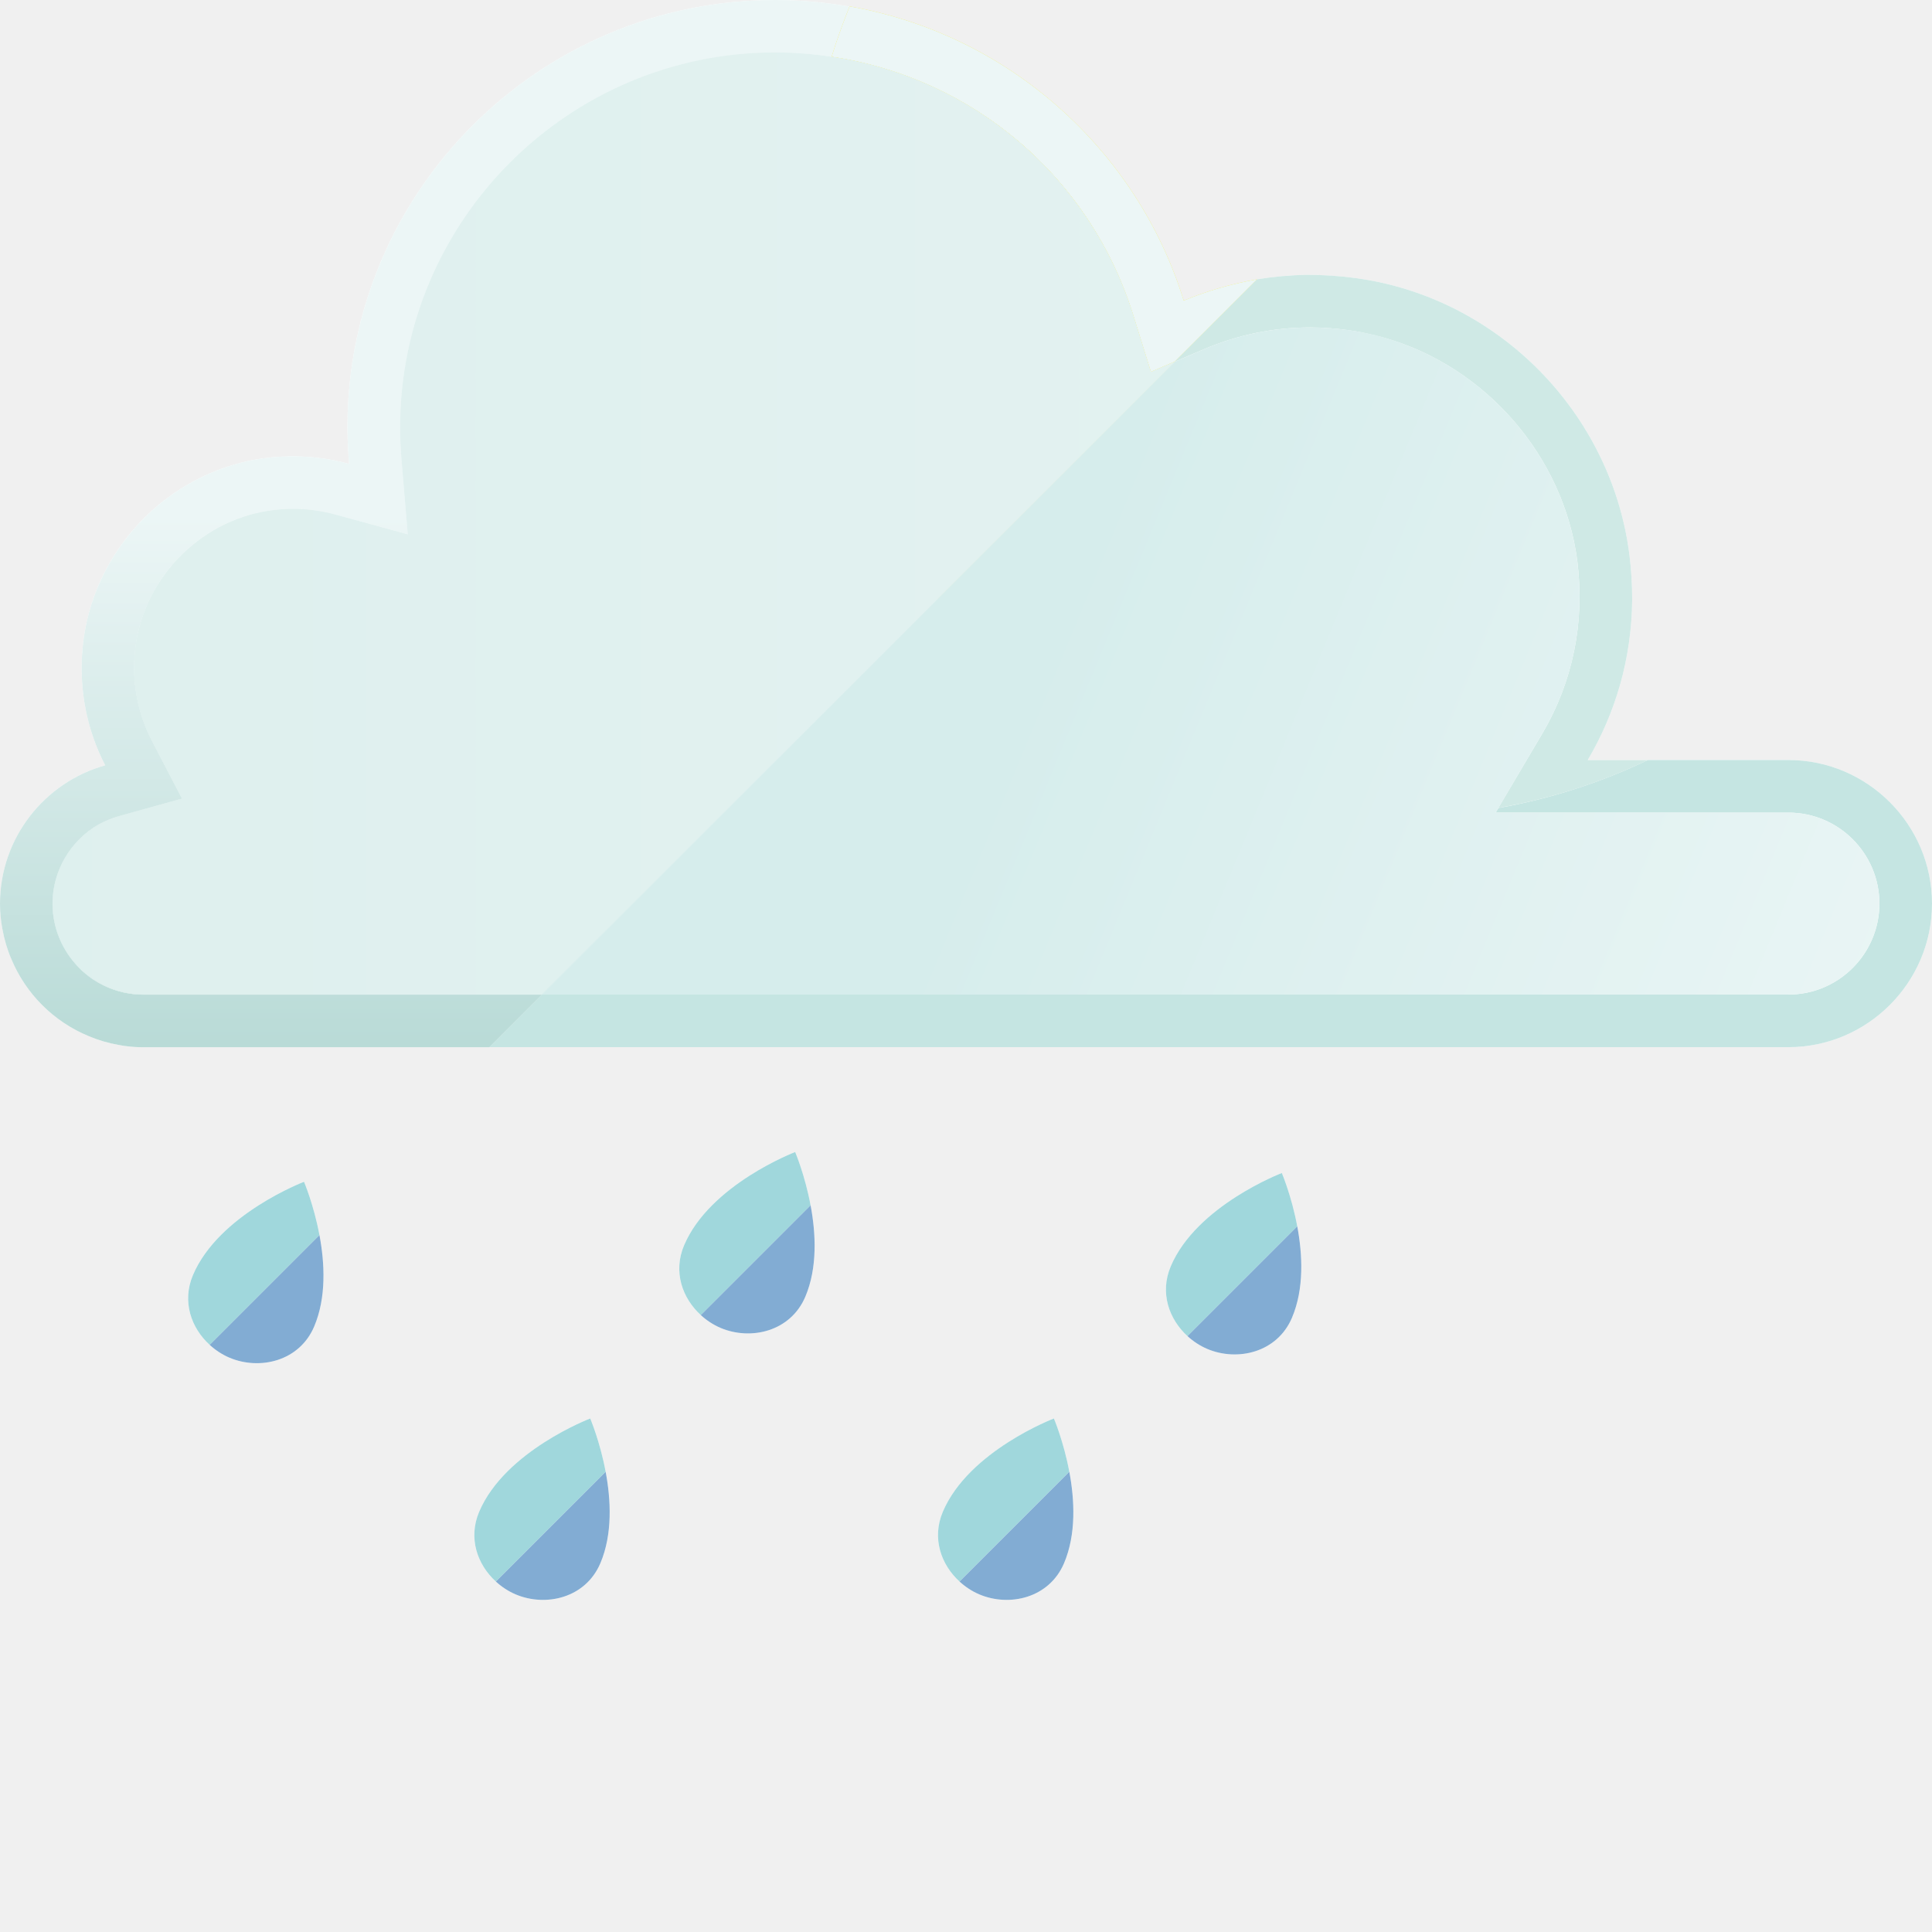
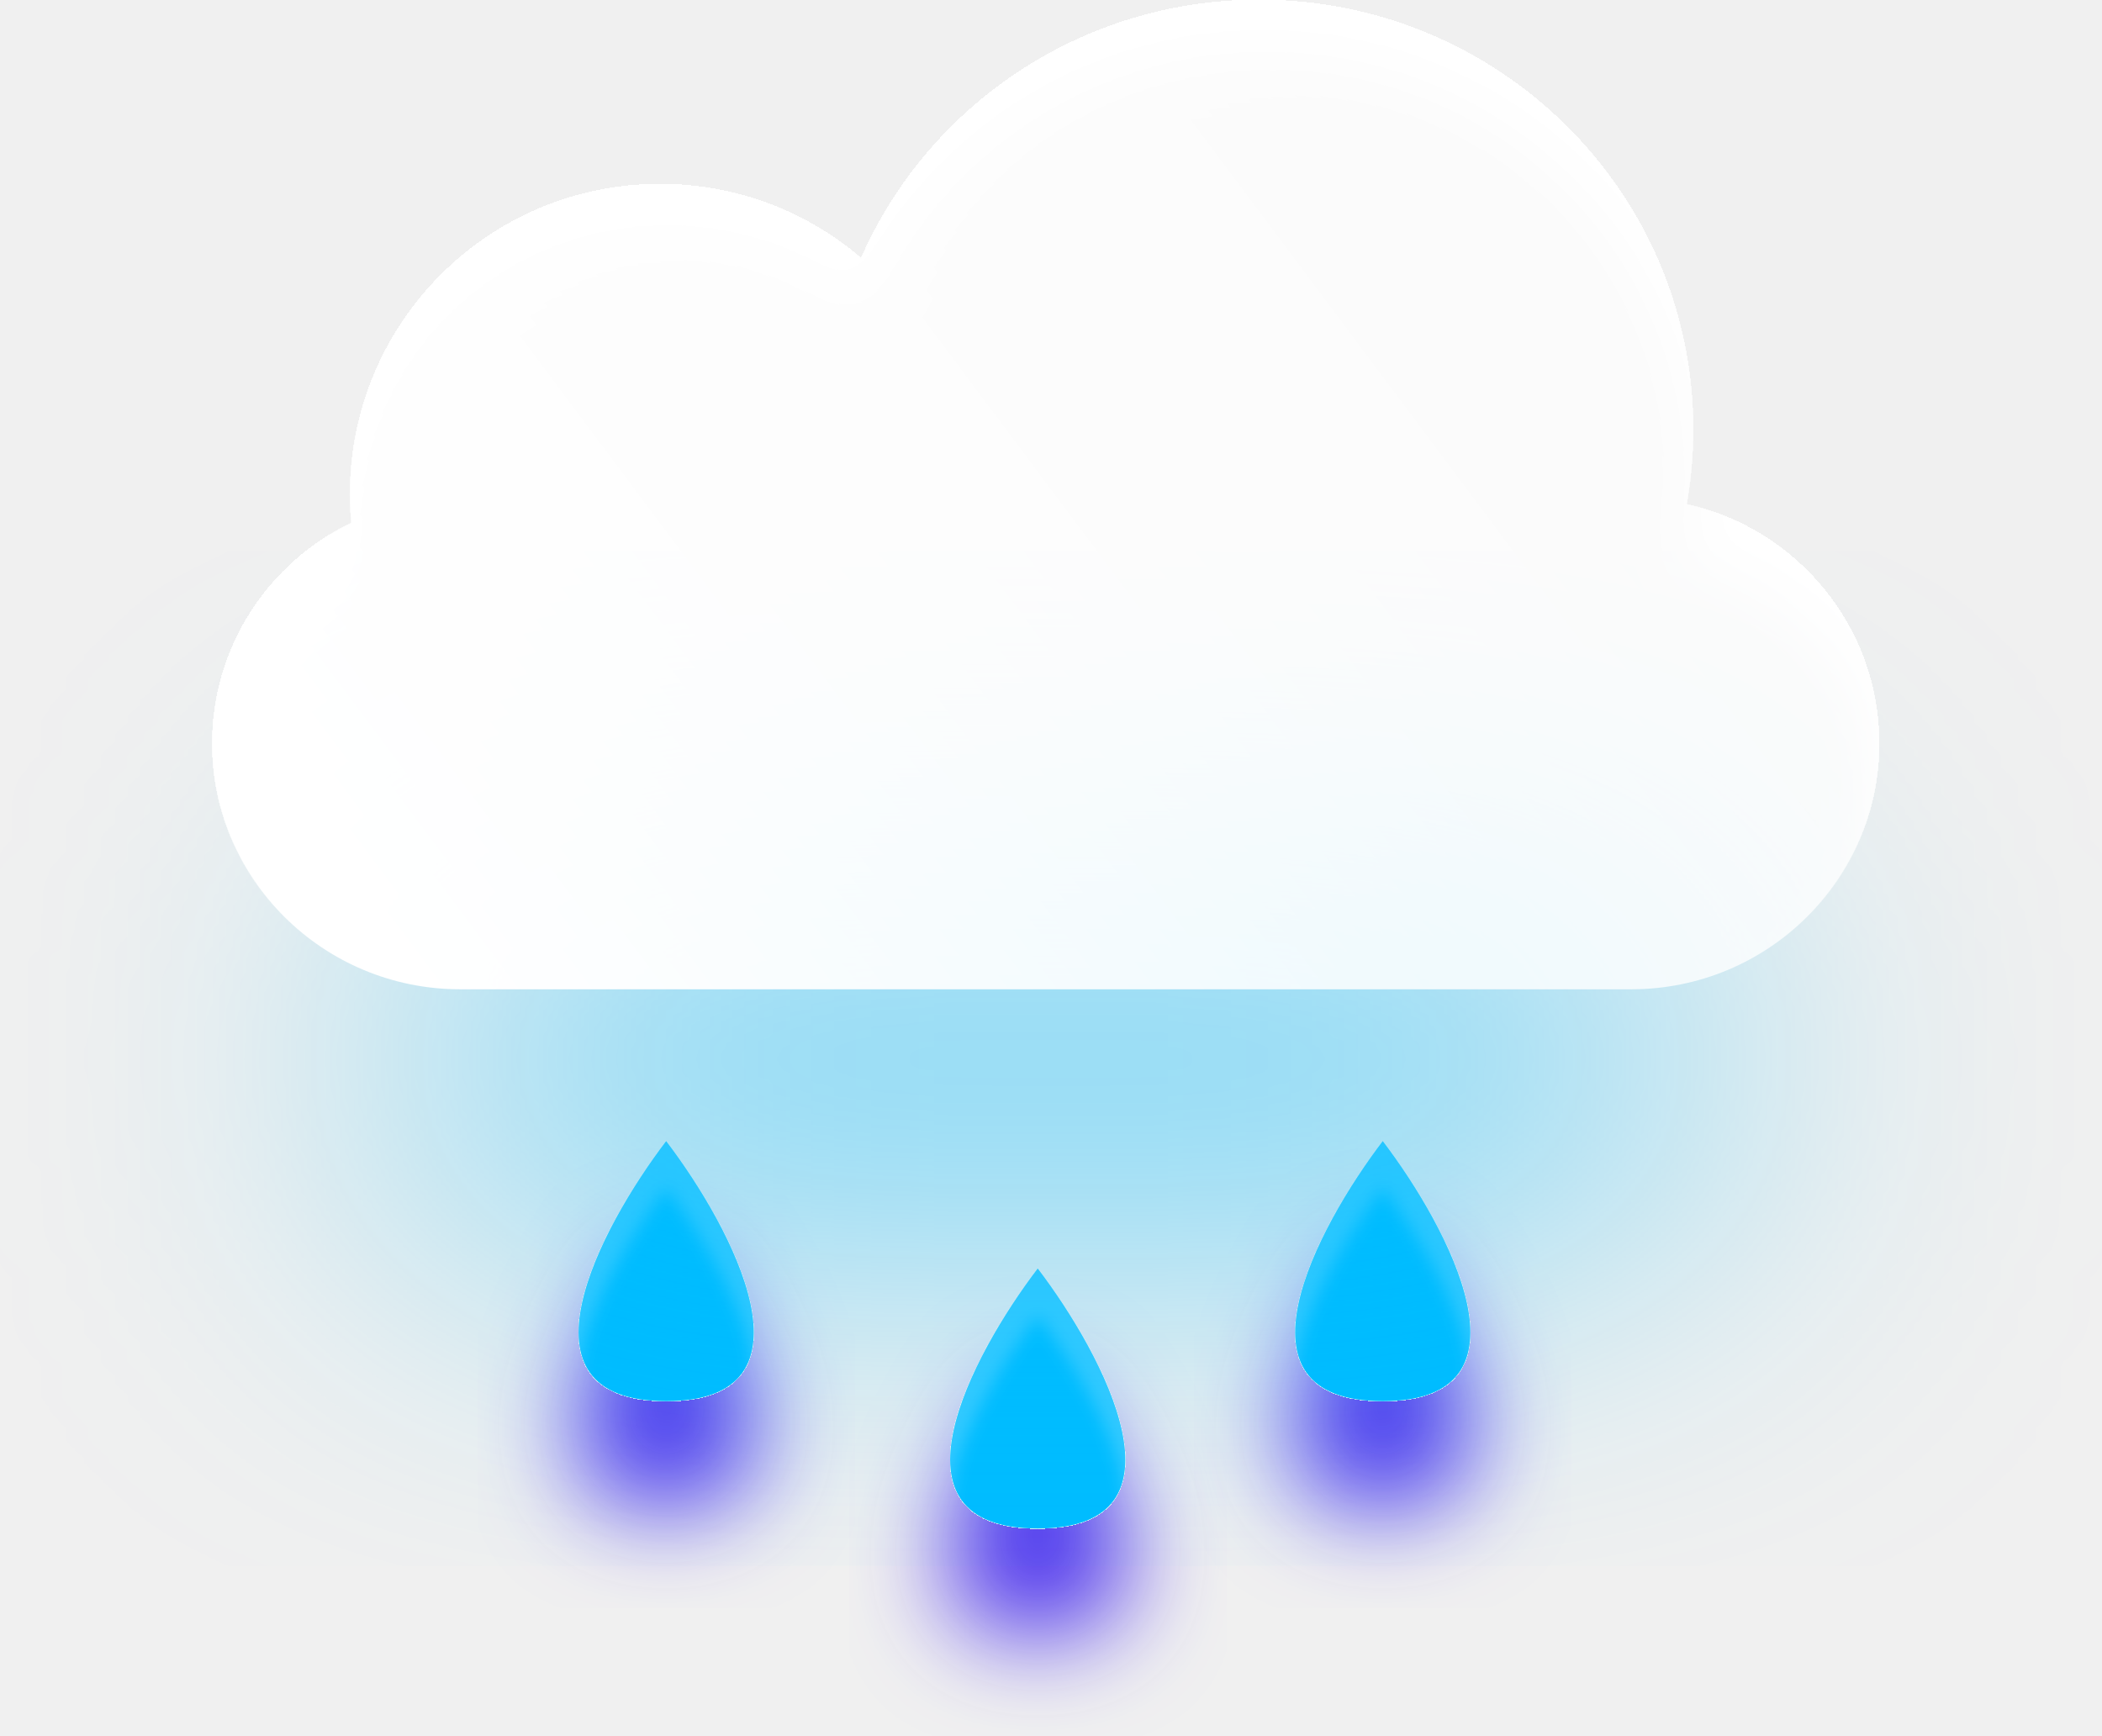
- <svg xmlns="http://www.w3.org/2000/svg" height="64px" width="64px" version="1.1" id="_x36_" viewBox="0 0 512 512" xml:space="preserve" fill="#000000">
-   <g id="SVGRepo_bgCarrier" stroke-width="0" />
-   <g id="SVGRepo_tracerCarrier" stroke-linecap="round" stroke-linejoin="round" />
-   <g id="SVGRepo_iconCarrier">
-     <g>
-       <g>
-         <path style="fill:#FFFFFF;" d="M473.951,201.412h-37.236c-0.009,0.004-0.018,0.008-0.027,0.012h-15.927 c7.388-12.476,11.64-26.903,11.778-42.445c0-3.833-0.209-7.736-0.697-11.709c-4.669-37.706-34.639-68.303-72.275-73.53 c-4.461-0.627-8.852-0.906-13.173-0.906c-4.461,0.069-8.921,0.488-13.242,1.185c-6.761,1.185-13.312,3.067-19.446,5.645 c-12.406-40.076-46.488-70.603-88.585-77.991v0.07C218.779,0.627,212.158,0,205.467,0C142.879,0,92.07,50.739,92.07,113.327 c0,3.206,0.209,6.412,0.418,9.618c-7.248-2.021-15.194-2.579-23.348-1.394c-25.161,3.833-44.955,24.882-47.255,50.182 c-1.046,11.291,1.254,21.954,5.994,31.085C11.849,207.279,0,222.055,0,239.479c0,2.3,0.209,4.531,0.627,6.691 c0.488,2.718,1.254,5.366,2.3,7.806c3.833,9.339,11.291,16.797,20.63,20.63c2.44,1.046,5.088,1.812,7.806,2.3 c2.161,0.418,4.391,0.628,6.691,0.628h91.652l0.024-0.024h344.22c20.927,0,38.049-17.122,38.049-38.049 S494.878,201.412,473.951,201.412z M371.472,91.044c0.263,0.095,0.523,0.191,0.785,0.29 C371.996,91.235,371.734,91.14,371.472,91.044z M380.893,95.277c0.303,0.164,0.595,0.341,0.895,0.51 C381.489,95.618,381.195,95.441,380.893,95.277z M389.776,100.951c0.126,0.095,0.242,0.2,0.368,0.296 C390.018,101.151,389.902,101.045,389.776,100.951z M397.09,214.134l0.02-0.035c5.265-0.923,10.406-2.196,15.477-3.641 C407.512,211.912,402.364,213.196,397.09,214.134z M406.877,197.523l1.877-3.187c0.818-1.387,1.55-2.808,2.267-4.234 c-0.712,1.419-1.437,2.833-2.247,4.214L406.877,197.523z M418.044,149.012c0.666,5.472,0.684,10.888,0.162,16.202 c0.519-5.319,0.494-10.737-0.182-16.201c-0.234-1.902-0.555-3.783-0.946-5.641c0.015,0.07,0.045,0.135,0.059,0.204 C417.486,145.318,417.834,147.2,418.044,149.012z M411.552,189.107c0.038-0.079,0.066-0.162,0.104-0.241 C411.619,188.945,411.59,189.028,411.552,189.107z M409.583,123.612c0.22,0.392,0.433,0.785,0.645,1.181 C410.016,124.397,409.802,124.003,409.583,123.612z M414.051,133.141c0.149,0.392,0.273,0.791,0.414,1.186 C414.324,133.932,414.199,133.532,414.051,133.141z M404.609,115.906c-0.231-0.311-0.476-0.611-0.712-0.919 C404.134,115.295,404.377,115.594,404.609,115.906z M397.717,107.86c-0.111-0.111-0.231-0.212-0.342-0.322 C397.486,107.648,397.606,107.748,397.717,107.86z M347.231,86.773c3.222,0,6.562,0.265,9.798,0.702 c-3.264-0.432-6.558-0.69-9.805-0.69c-6.734,0-13.312,0.984-19.676,2.81C333.902,87.77,340.475,86.773,347.231,86.773z M311.337,95.834l7.876-3.345c1.688-0.718,3.414-1.308,5.141-1.893c-1.733,0.588-3.465,1.18-5.159,1.904l-7.842,3.354l-6.37,2.724 l-2.266-7.305l2.277,7.279L311.337,95.834z M219.461,14.933c-1.194-0.168-2.403-0.285-3.608-0.413 c0.275,0.029,0.561,0.016,0.836,0.047C217.63,14.671,218.539,14.799,219.461,14.933z M88.047,136.193 c-1.224-0.31-2.459-0.553-3.701-0.753c0.577,0.091,1.154,0.144,1.731,0.259C86.717,135.848,87.386,136.02,88.047,136.193z M82.618,135.182c-1.388-0.165-2.781-0.256-4.175-0.281C79.834,134.924,81.226,135.018,82.618,135.182z M70.161,135.598 c-1.808,0.325-3.59,0.729-5.313,1.285C66.571,136.329,68.352,135.924,70.161,135.598z M51.237,144.359 c-1.358,1.107-2.681,2.256-3.893,3.519c0.706-0.758,1.452-1.516,2.211-2.211C50.085,145.192,50.685,144.807,51.237,144.359z M62.487,137.813c-1.268,0.498-2.532,1.001-3.739,1.617C59.957,138.815,61.217,138.31,62.487,137.813z M56.522,140.704 c-1.179,0.696-2.338,1.419-3.442,2.223C54.188,142.124,55.341,141.398,56.522,140.704z M39.947,158.478 c0.732-1.471,1.534-2.902,2.422-4.288C41.473,155.566,40.679,157.004,39.947,158.478z M46.805,148.454 c-1.21,1.309-2.304,2.72-3.344,4.171c0.455-0.645,0.863-1.322,1.354-1.939C45.479,149.901,46.142,149.179,46.805,148.454z M26.841,218.215c-0.655,0.347-1.309,0.695-1.924,1.098c0.408-0.269,0.794-0.568,1.22-0.813 C26.351,218.384,26.621,218.326,26.841,218.215z M24.17,219.81c-0.774,0.548-1.501,1.151-2.202,1.781 C22.668,220.959,23.397,220.362,24.17,219.81z M21.311,222.165c-0.836,0.809-1.614,1.674-2.324,2.592 C19.695,223.837,20.477,222.976,21.311,222.165z M14.043,237.965c0.042-0.657,0.07-1.314,0.165-1.959 C14.113,236.65,14.084,237.309,14.043,237.965z M14.578,234.205c0.129-0.571,0.262-1.137,0.432-1.693 C14.84,233.067,14.708,233.635,14.578,234.205z M15.601,230.819c0.221-0.569,0.468-1.121,0.73-1.67 C16.068,229.697,15.822,230.251,15.601,230.819z M17.081,227.661c0.373-0.66,0.796-1.285,1.229-1.907 C17.876,226.375,17.454,227.002,17.081,227.661z M21.51,256.933c2.004,1.895,4.31,3.467,6.869,4.591 c-1.337-0.584-2.635-1.242-3.845-2.042C23.466,258.711,22.448,257.847,21.51,256.933z M29.156,261.829 c1.124,0.448,2.29,0.81,3.49,1.086C31.445,262.637,30.282,262.277,29.156,261.829z M33.503,263.113 c1.47,0.281,2.978,0.458,4.529,0.458h105.604l-0.024,0.024H38.055C36.488,263.595,34.98,263.397,33.503,263.113z" />
-         <path style="fill:#FFFFFF;" d="M80.569,313.185c0,0-22.594,8.593-29.435,24.729c-2.976,7.019-0.451,14.03,4.431,18.489 c1.546,1.412,3.318,2.582,5.24,3.397c7.995,3.39,18.536,0.978,22.455-8.264c3.275-7.724,2.787-16.822,1.4-24.228 C83.149,319.241,80.569,313.185,80.569,313.185z" />
-         <path style="fill:#FFFFFF;" d="M156.415,375.912c0,0-22.594,8.593-29.435,24.729c-2.976,7.019-0.451,14.03,4.431,18.489 c1.546,1.412,3.318,2.582,5.24,3.397c7.995,3.39,18.536,0.978,22.455-8.264c3.275-7.724,2.787-16.821,1.4-24.228 C158.995,381.969,156.415,375.912,156.415,375.912z" />
-         <path style="fill:#FFFFFF;" d="M210.726,305.296c0,0-22.594,8.593-29.435,24.729c-2.976,7.019-0.451,14.03,4.431,18.489 c1.546,1.412,3.318,2.582,5.24,3.397c7.995,3.39,18.536,0.978,22.455-8.264c3.275-7.724,2.787-16.822,1.4-24.228 C213.305,311.352,210.726,305.296,210.726,305.296z" />
-         <path style="fill:#FFFFFF;" d="M279.292,375.912c0,0-22.594,8.593-29.435,24.729c-2.976,7.019-0.451,14.03,4.431,18.489 c1.546,1.412,3.318,2.582,5.24,3.397c7.995,3.39,18.536,0.978,22.455-8.264c3.275-7.724,2.787-16.821,1.4-24.228 C281.872,381.969,279.292,375.912,279.292,375.912z" />
-         <path style="fill:#FFFFFF;" d="M339.697,310.862c0,0-22.594,8.593-29.435,24.729c-2.976,7.019-0.451,14.03,4.431,18.489 c1.546,1.412,3.318,2.582,5.241,3.397c7.995,3.39,18.536,0.978,22.455-8.264c3.275-7.724,2.787-16.822,1.4-24.228 C342.276,316.918,339.697,310.862,339.697,310.862z" />
-       </g>
-       <g>
-         <linearGradient id="SVGID_1_" gradientUnits="userSpaceOnUse" x1="112.561" y1="348.711" x2="112.561" y2="136.453">
-           <stop offset="0" style="stop-color:#9FCDC7" />
-           <stop offset="1" style="stop-color:#ECF6F6" />
-         </linearGradient>
-         <path style="fill:url(#SVGID_1_);" d="M225.122,1.742c-1.742,4.391-3.346,8.782-4.74,13.312c-1.254-0.209-2.439-0.348-3.694-0.488 c-3.694-0.418-7.388-0.627-11.221-0.627c-54.852,0-99.388,44.537-99.388,99.388c0,2.857,0.07,5.646,0.348,8.433l1.673,19.864 l-19.236-5.227c-0.906-0.279-1.882-0.488-2.788-0.697c-2.788-0.557-5.576-0.836-8.364-0.836c-2.161,0-4.321,0.14-6.482,0.488 c-8.224,1.255-15.682,4.949-21.676,10.315c-0.837,0.767-1.673,1.603-2.44,2.44c-0.767,0.836-1.533,1.673-2.3,2.579 c-2.161,2.718-3.972,5.715-5.436,8.852c-1.952,4.182-3.206,8.712-3.624,13.452c-0.767,8.154,0.836,16.239,4.53,23.348 l7.946,15.264v0.07l-16.588,4.6c-1.952,0.558-3.834,1.324-5.506,2.23c-7.388,4.251-12.197,12.197-12.197,20.979 c0,6.621,2.718,12.615,7.04,17.006c1.046,1.115,2.3,2.091,3.555,2.997c3.903,2.579,8.503,4.112,13.521,4.112h105.591 l-13.939,13.939H38.055c-2.3,0-4.53-0.209-6.691-0.628c-2.718-0.488-5.366-1.255-7.806-2.3 c-9.339-3.833-16.797-11.291-20.63-20.63c-1.046-2.44-1.812-5.088-2.3-7.806C0.209,244.01,0,241.779,0,239.479 c0-17.424,11.849-32.2,27.879-36.661c-4.739-9.13-7.039-19.794-5.994-31.085c2.3-25.3,22.094-46.349,47.255-50.182 c8.154-1.185,16.1-0.627,23.348,1.394c-0.209-3.206-0.418-6.412-0.418-9.618C92.07,50.739,142.879,0,205.467,0 C212.158,0,218.779,0.627,225.122,1.742z" />
-         <path style="fill:#EFE748;" d="M333.152,74.018l-21.815,21.815l-6.343,2.718l-4.6-14.706 c-11.43-37.009-42.655-63.215-80.012-68.791c1.394-4.53,2.997-8.921,4.74-13.312v-0.07c42.097,7.388,76.179,37.915,88.585,77.991 C319.84,77.085,326.392,75.203,333.152,74.018z" />
-         <linearGradient id="SVGID_2_" gradientUnits="userSpaceOnUse" x1="276.767" y1="348.666" x2="276.767" y2="136.391">
-           <stop offset="0" style="stop-color:#9FCDC7" />
-           <stop offset="1" style="stop-color:#ECF6F6" />
-         </linearGradient>
-         <path style="fill:url(#SVGID_2_);" d="M333.152,74.018l-21.815,21.815l-6.343,2.718l-4.6-14.706 c-11.43-37.009-42.655-63.215-80.012-68.791c1.394-4.53,2.997-8.921,4.74-13.312v-0.07c42.097,7.388,76.179,37.915,88.585,77.991 C319.84,77.085,326.392,75.203,333.152,74.018z" />
-         <linearGradient id="SVGID_3_" gradientUnits="userSpaceOnUse" x1="131.245" y1="348.692" x2="131.245" y2="136.417">
-           <stop offset="0" style="stop-color:#9FCDC7" />
-           <stop offset="1" style="stop-color:#ECF6F6" />
-         </linearGradient>
-         <path style="fill:url(#SVGID_3_);" d="M213.913,70.725c-1.23-19.473,1.162-38.219,6.489-55.685 c-4.894-0.732-9.884-1.147-14.961-1.147c-54.812,0-99.4,44.595-99.4,99.407c0,2.845,0.129,5.66,0.361,8.443l1.668,19.871 l-19.235-5.261c-3.648-0.997-7.405-1.504-11.156-1.504c-2.137,0-4.309,0.167-6.446,0.49c-18.84,2.855-33.773,18.697-35.502,37.666 c-0.749,8.13,0.83,16.209,4.547,23.366l7.929,15.26l-16.567,4.601c-10.434,2.896-17.724,12.449-17.724,23.23 c0,13.293,10.815,24.108,24.115,24.108h105.604l104.938-104.937C228.728,134.219,216.005,103.831,213.913,70.725z" />
-         <path style="fill:#EFE748;" d="M213.913,70.725c2.092,33.106,14.814,63.494,34.661,87.908l62.779-62.78l-6.369,2.724 l-4.581-14.766c-11.465-36.978-42.638-63.187-80.001-68.771C215.075,32.506,212.683,51.252,213.913,70.725z" />
-         <linearGradient id="SVGID_4_" gradientUnits="userSpaceOnUse" x1="262.475" y1="348.692" x2="262.475" y2="136.418">
-           <stop offset="0" style="stop-color:#9FCDC7" />
-           <stop offset="1" style="stop-color:#ECF6F6" />
-         </linearGradient>
-         <path style="fill:url(#SVGID_4_);" d="M213.913,70.725c2.092,33.106,14.814,63.494,34.661,87.908l62.779-62.78l-6.369,2.724 l-4.581-14.766c-11.465-36.978-42.638-63.187-80.001-68.771C215.075,32.506,212.683,51.252,213.913,70.725z" />
-         <linearGradient id="SVGID_5_" gradientUnits="userSpaceOnUse" x1="-593.63" y1="138.732" x2="1005.671" y2="138.732">
-           <stop offset="0" style="stop-color:#D6ECE9" />
-           <stop offset="1" style="stop-color:#ECF6F6" />
-         </linearGradient>
-         <path style="fill:url(#SVGID_5_);" d="M304.984,98.578l-4.581-14.766c-11.464-36.978-42.638-63.187-80.002-68.771 c-4.894-0.732-9.884-1.147-14.961-1.147c-54.811,0-99.4,44.595-99.4,99.407c0,2.845,0.129,5.66,0.361,8.443l1.668,19.871 l-19.235-5.261c-3.648-0.997-7.405-1.504-11.156-1.504c-2.137,0-4.308,0.167-6.446,0.49c-18.84,2.855-33.773,18.697-35.502,37.666 c-0.749,8.13,0.83,16.209,4.547,23.366l7.929,15.26l-16.567,4.601c-10.434,2.896-17.724,12.449-17.724,23.23 c0,13.293,10.815,24.108,24.115,24.108h105.604l104.938-104.937l62.779-62.78L304.984,98.578z" />
-         <path style="fill:#C5E5E2;" d="M512,239.461c0-20.927-17.122-38.049-38.049-38.049h-37.236 c-12.395,5.918-25.686,10.243-39.625,12.722l-0.717,1.217h77.58c13.293,0,24.108,10.815,24.108,24.112 c0,13.293-10.815,24.108-24.108,24.108H143.636l-13.939,13.939h344.254C494.878,277.51,512,260.388,512,239.461z" />
-         <g>
-           <path style="fill:#CFE9E5;" d="M408.774,194.316c8.015-13.661,11.221-29.273,9.27-45.303c-0.209-1.812-0.558-3.694-0.906-5.437 c-5.715-27.391-27.879-49.694-55.27-55.27c-1.394-0.348-2.858-0.558-4.252-0.767c-3.415-0.488-6.97-0.766-10.385-0.766 c-9.757,0-19.167,1.951-28.018,5.715l-7.876,3.345l21.815-21.815c4.321-0.697,8.781-1.115,13.242-1.185 c4.321,0,8.712,0.279,13.173,0.906c37.636,5.227,67.606,35.824,72.276,73.53c0.488,3.973,0.697,7.876,0.697,11.709 c-0.139,15.542-4.391,29.97-11.779,42.445h15.961c-12.406,5.924-25.718,10.246-39.658,12.685L408.774,194.316z" />
-           <linearGradient id="SVGID_6_" gradientUnits="userSpaceOnUse" x1="271.127" y1="182.837" x2="527.88" y2="288.65">
-             <stop offset="0" style="stop-color:#D6EDEC" />
-             <stop offset="1" style="stop-color:#ECF6F6" />
-           </linearGradient>
-           <path style="fill:url(#SVGID_6_);" d="M473.953,215.351h-77.58l0.717-1.217l11.664-19.798 c8.045-13.647,11.251-29.318,9.27-45.324c-3.852-31.262-29.254-57.122-60.4-61.495c-3.458-0.487-6.956-0.732-10.4-0.732 c-9.726,0-19.16,1.923-28.029,5.714l-7.842,3.354l-62.779,62.78L143.636,263.571h330.317c13.293,0,24.108-10.815,24.108-24.108 C498.061,226.166,487.246,215.351,473.953,215.351z" />
-         </g>
-         <g>
-           <path style="fill:#A0D7DC;" d="M80.569,313.185c0,0-22.594,8.593-29.435,24.729c-2.976,7.019-0.451,14.03,4.431,18.489 l29.095-29.095C83.149,319.241,80.569,313.185,80.569,313.185z" />
-           <path style="fill:#82acd3;" d="M55.565,356.402c1.546,1.412,3.318,2.582,5.241,3.397c7.995,3.39,18.536,0.978,22.455-8.264 c3.275-7.724,2.787-16.821,1.399-24.228L55.565,356.402z" />
-         </g>
-         <g>
-           <path style="fill:#A0D7DC;" d="M156.415,375.912c0,0-22.594,8.593-29.435,24.729c-2.976,7.019-0.451,14.03,4.431,18.489 l29.095-29.095C158.995,381.969,156.415,375.912,156.415,375.912z" />
-           <path style="fill:#82acd3;" d="M131.411,419.13c1.546,1.412,3.318,2.582,5.24,3.397c7.995,3.39,18.536,0.978,22.455-8.264 c3.275-7.724,2.787-16.822,1.399-24.228L131.411,419.13z" />
-         </g>
-         <g>
-           <path style="fill:#A0D7DC;" d="M210.726,305.296c0,0-22.594,8.593-29.435,24.729c-2.976,7.019-0.451,14.03,4.431,18.489 l29.095-29.095C213.306,311.352,210.726,305.296,210.726,305.296z" />
-           <path style="fill:#82acd3;" d="M185.722,348.513c1.546,1.412,3.318,2.582,5.24,3.397c7.995,3.39,18.536,0.978,22.455-8.264 c3.275-7.724,2.787-16.822,1.4-24.228L185.722,348.513z" />
-         </g>
-         <g>
-           <path style="fill:#A0D7DC;" d="M279.292,375.912c0,0-22.594,8.593-29.435,24.729c-2.976,7.019-0.451,14.03,4.431,18.489 l29.095-29.095C281.872,381.969,279.292,375.912,279.292,375.912z" />
-           <path style="fill:#82acd3;" d="M254.288,419.13c1.546,1.412,3.318,2.582,5.24,3.397c7.995,3.39,18.536,0.978,22.455-8.264 c3.275-7.724,2.787-16.822,1.4-24.228L254.288,419.13z" />
-         </g>
-         <g>
-           <path style="fill:#A0D7DC;" d="M339.697,310.862c0,0-22.594,8.593-29.435,24.729c-2.976,7.019-0.451,14.03,4.431,18.489 l29.095-29.095C342.276,316.918,339.697,310.862,339.697,310.862z" />
-           <path style="fill:#82acd3;" d="M314.693,354.079c1.546,1.412,3.318,2.582,5.241,3.397c7.995,3.39,18.536,0.978,22.455-8.264 c3.275-7.724,2.787-16.822,1.399-24.228L314.693,354.079z" />
-         </g>
-       </g>
+ <svg xmlns="http://www.w3.org/2000/svg" width="396" height="327" viewBox="0 0 396 327" fill="none">
+   <g filter="url(#filter0_di_1_57)">
+     <path d="M125.5 215C113.049 231.333 95.617 264 125.5 264C155.383 264 137.951 231.333 125.5 215Z" fill="#00BCFF" />
+   </g>
+   <g filter="url(#filter1_di_1_57)">
+     <path d="M195.5 239C183.049 255.333 165.617 288 195.5 288C225.383 288 207.951 255.333 195.5 239Z" fill="#00BCFF" />
+   </g>
+   <g filter="url(#filter2_di_1_57)">
+     <path d="M260.5 215C248.049 231.333 230.617 264 260.5 264C290.383 264 272.951 231.333 260.5 215Z" fill="#00BCFF" />
+   </g>
+   <g filter="url(#filter3_f_1_57)">
+     <rect x="78" y="182" width="240" height="35" rx="17.5" fill="#00BCFF" />
+   </g>
+   <g filter="url(#filter4_b_1_57)">
+     <g filter="url(#filter5_i_1_57)">
+       <path d="M317.747 95.008C318.549 90.455 318.967 85.77 318.967 80.989C318.967 36.26 282.369 0 237.223 0C203.661 0 174.823 20.04 162.234 48.701C152.035 39.977 138.801 34.709 124.339 34.709C92.092 34.709 65.95 60.897 65.95 93.201C65.95 95 66.031 96.78 66.19 98.538C50.68 106.065 40 121.858 40 140.124C40 165.683 60.913 186.403 86.711 186.403H307.289C333.087 186.403 354 165.683 354 140.124C354 118.126 338.51 99.713 317.747 95.008Z" fill="url(#paint0_linear_1_57)" />
    </g>
  </g>
+   <defs>
+     <filter id="filter0_di_1_57" x="90" y="215" width="71" height="88" filterUnits="userSpaceOnUse" color-interpolation-filters="sRGB">
+       <feFlood flood-opacity="0" result="BackgroundImageFix" />
+       <feColorMatrix in="SourceAlpha" type="matrix" values="0 0 0 0 0 0 0 0 0 0 0 0 0 0 0 0 0 0 127 0" result="hardAlpha" />
+       <feOffset dy="20" />
+       <feGaussianBlur stdDeviation="9.5" />
+       <feComposite in2="hardAlpha" operator="out" />
+       <feColorMatrix type="matrix" values="0 0 0 0 0.284 0 0 0 0 0.179 0 0 0 0 0.933 0 0 0 1 0" />
+       <feBlend mode="normal" in2="BackgroundImageFix" result="effect1_dropShadow_1_57" />
+       <feBlend mode="normal" in="SourceGraphic" in2="effect1_dropShadow_1_57" result="shape" />
+       <feColorMatrix in="SourceAlpha" type="matrix" values="0 0 0 0 0 0 0 0 0 0 0 0 0 0 0 0 0 0 127 0" result="hardAlpha" />
+       <feOffset dy="9" />
+       <feGaussianBlur stdDeviation="1.5" />
+       <feComposite in2="hardAlpha" operator="arithmetic" k2="-1" k3="1" />
+       <feColorMatrix type="matrix" values="0 0 0 0 1 0 0 0 0 1 0 0 0 0 1 0 0 0 0.21 0" />
+       <feBlend mode="normal" in2="shape" result="effect2_innerShadow_1_57" />
+     </filter>
+     <filter id="filter1_di_1_57" x="160" y="239" width="71" height="88" filterUnits="userSpaceOnUse" color-interpolation-filters="sRGB">
+       <feFlood flood-opacity="0" result="BackgroundImageFix" />
+       <feColorMatrix in="SourceAlpha" type="matrix" values="0 0 0 0 0 0 0 0 0 0 0 0 0 0 0 0 0 0 127 0" result="hardAlpha" />
+       <feOffset dy="20" />
+       <feGaussianBlur stdDeviation="9.5" />
+       <feComposite in2="hardAlpha" operator="out" />
+       <feColorMatrix type="matrix" values="0 0 0 0 0.284 0 0 0 0 0.179 0 0 0 0 0.933 0 0 0 1 0" />
+       <feBlend mode="normal" in2="BackgroundImageFix" result="effect1_dropShadow_1_57" />
+       <feBlend mode="normal" in="SourceGraphic" in2="effect1_dropShadow_1_57" result="shape" />
+       <feColorMatrix in="SourceAlpha" type="matrix" values="0 0 0 0 0 0 0 0 0 0 0 0 0 0 0 0 0 0 127 0" result="hardAlpha" />
+       <feOffset dy="9" />
+       <feGaussianBlur stdDeviation="1.5" />
+       <feComposite in2="hardAlpha" operator="arithmetic" k2="-1" k3="1" />
+       <feColorMatrix type="matrix" values="0 0 0 0 1 0 0 0 0 1 0 0 0 0 1 0 0 0 0.21 0" />
+       <feBlend mode="normal" in2="shape" result="effect2_innerShadow_1_57" />
+     </filter>
+     <filter id="filter2_di_1_57" x="225" y="215" width="71" height="88" filterUnits="userSpaceOnUse" color-interpolation-filters="sRGB">
+       <feFlood flood-opacity="0" result="BackgroundImageFix" />
+       <feColorMatrix in="SourceAlpha" type="matrix" values="0 0 0 0 0 0 0 0 0 0 0 0 0 0 0 0 0 0 127 0" result="hardAlpha" />
+       <feOffset dy="20" />
+       <feGaussianBlur stdDeviation="9.5" />
+       <feComposite in2="hardAlpha" operator="out" />
+       <feColorMatrix type="matrix" values="0 0 0 0 0.284 0 0 0 0 0.179 0 0 0 0 0.933 0 0 0 1 0" />
+       <feBlend mode="normal" in2="BackgroundImageFix" result="effect1_dropShadow_1_57" />
+       <feBlend mode="normal" in="SourceGraphic" in2="effect1_dropShadow_1_57" result="shape" />
+       <feColorMatrix in="SourceAlpha" type="matrix" values="0 0 0 0 0 0 0 0 0 0 0 0 0 0 0 0 0 0 127 0" result="hardAlpha" />
+       <feOffset dy="9" />
+       <feGaussianBlur stdDeviation="1.5" />
+       <feComposite in2="hardAlpha" operator="arithmetic" k2="-1" k3="1" />
+       <feColorMatrix type="matrix" values="0 0 0 0 1 0 0 0 0 1 0 0 0 0 1 0 0 0 0.21 0" />
+       <feBlend mode="normal" in2="shape" result="effect2_innerShadow_1_57" />
+     </filter>
+     <filter id="filter3_f_1_57" x="0" y="104" width="396" height="191" filterUnits="userSpaceOnUse" color-interpolation-filters="sRGB">
+       <feFlood flood-opacity="0" result="BackgroundImageFix" />
+       <feBlend mode="normal" in="SourceGraphic" in2="BackgroundImageFix" result="shape" />
+       <feGaussianBlur stdDeviation="39" result="effect1_foregroundBlur_1_57" />
+     </filter>
+     <filter id="filter4_b_1_57" x="13" y="-27" width="368" height="240.403" filterUnits="userSpaceOnUse" color-interpolation-filters="sRGB">
+       <feFlood flood-opacity="0" result="BackgroundImageFix" />
+       <feGaussianBlur in="BackgroundImageFix" stdDeviation="13.5" />
+       <feComposite in2="SourceAlpha" operator="in" result="effect1_backgroundBlur_1_57" />
+       <feBlend mode="normal" in="SourceGraphic" in2="effect1_backgroundBlur_1_57" result="shape" />
+     </filter>
+     <filter id="filter5_i_1_57" x="40" y="0" width="314" height="196.403" filterUnits="userSpaceOnUse" color-interpolation-filters="sRGB">
+       <feFlood flood-opacity="0" result="BackgroundImageFix" />
+       <feBlend mode="normal" in="SourceGraphic" in2="BackgroundImageFix" result="shape" />
+       <feColorMatrix in="SourceAlpha" type="matrix" values="0 0 0 0 0 0 0 0 0 0 0 0 0 0 0 0 0 0 127 0" result="hardAlpha" />
+       <feOffset dy="11" />
+       <feGaussianBlur stdDeviation="5" />
+       <feComposite in2="hardAlpha" operator="arithmetic" k2="-1" k3="1" />
+       <feColorMatrix type="matrix" values="0 0 0 0 1 0 0 0 0 1 0 0 0 0 1 0 0 0 1 0" />
+       <feBlend mode="normal" in2="shape" result="effect1_innerShadow_1_57" />
+     </filter>
+     <linearGradient id="paint0_linear_1_57" x1="59.972" y1="169.76" x2="376.746" y2="-67.127" gradientUnits="userSpaceOnUse">
+       <stop stop-color="white" />
+       <stop offset="1" stop-color="white" stop-opacity="0.58" />
+     </linearGradient>
+   </defs>
</svg>
